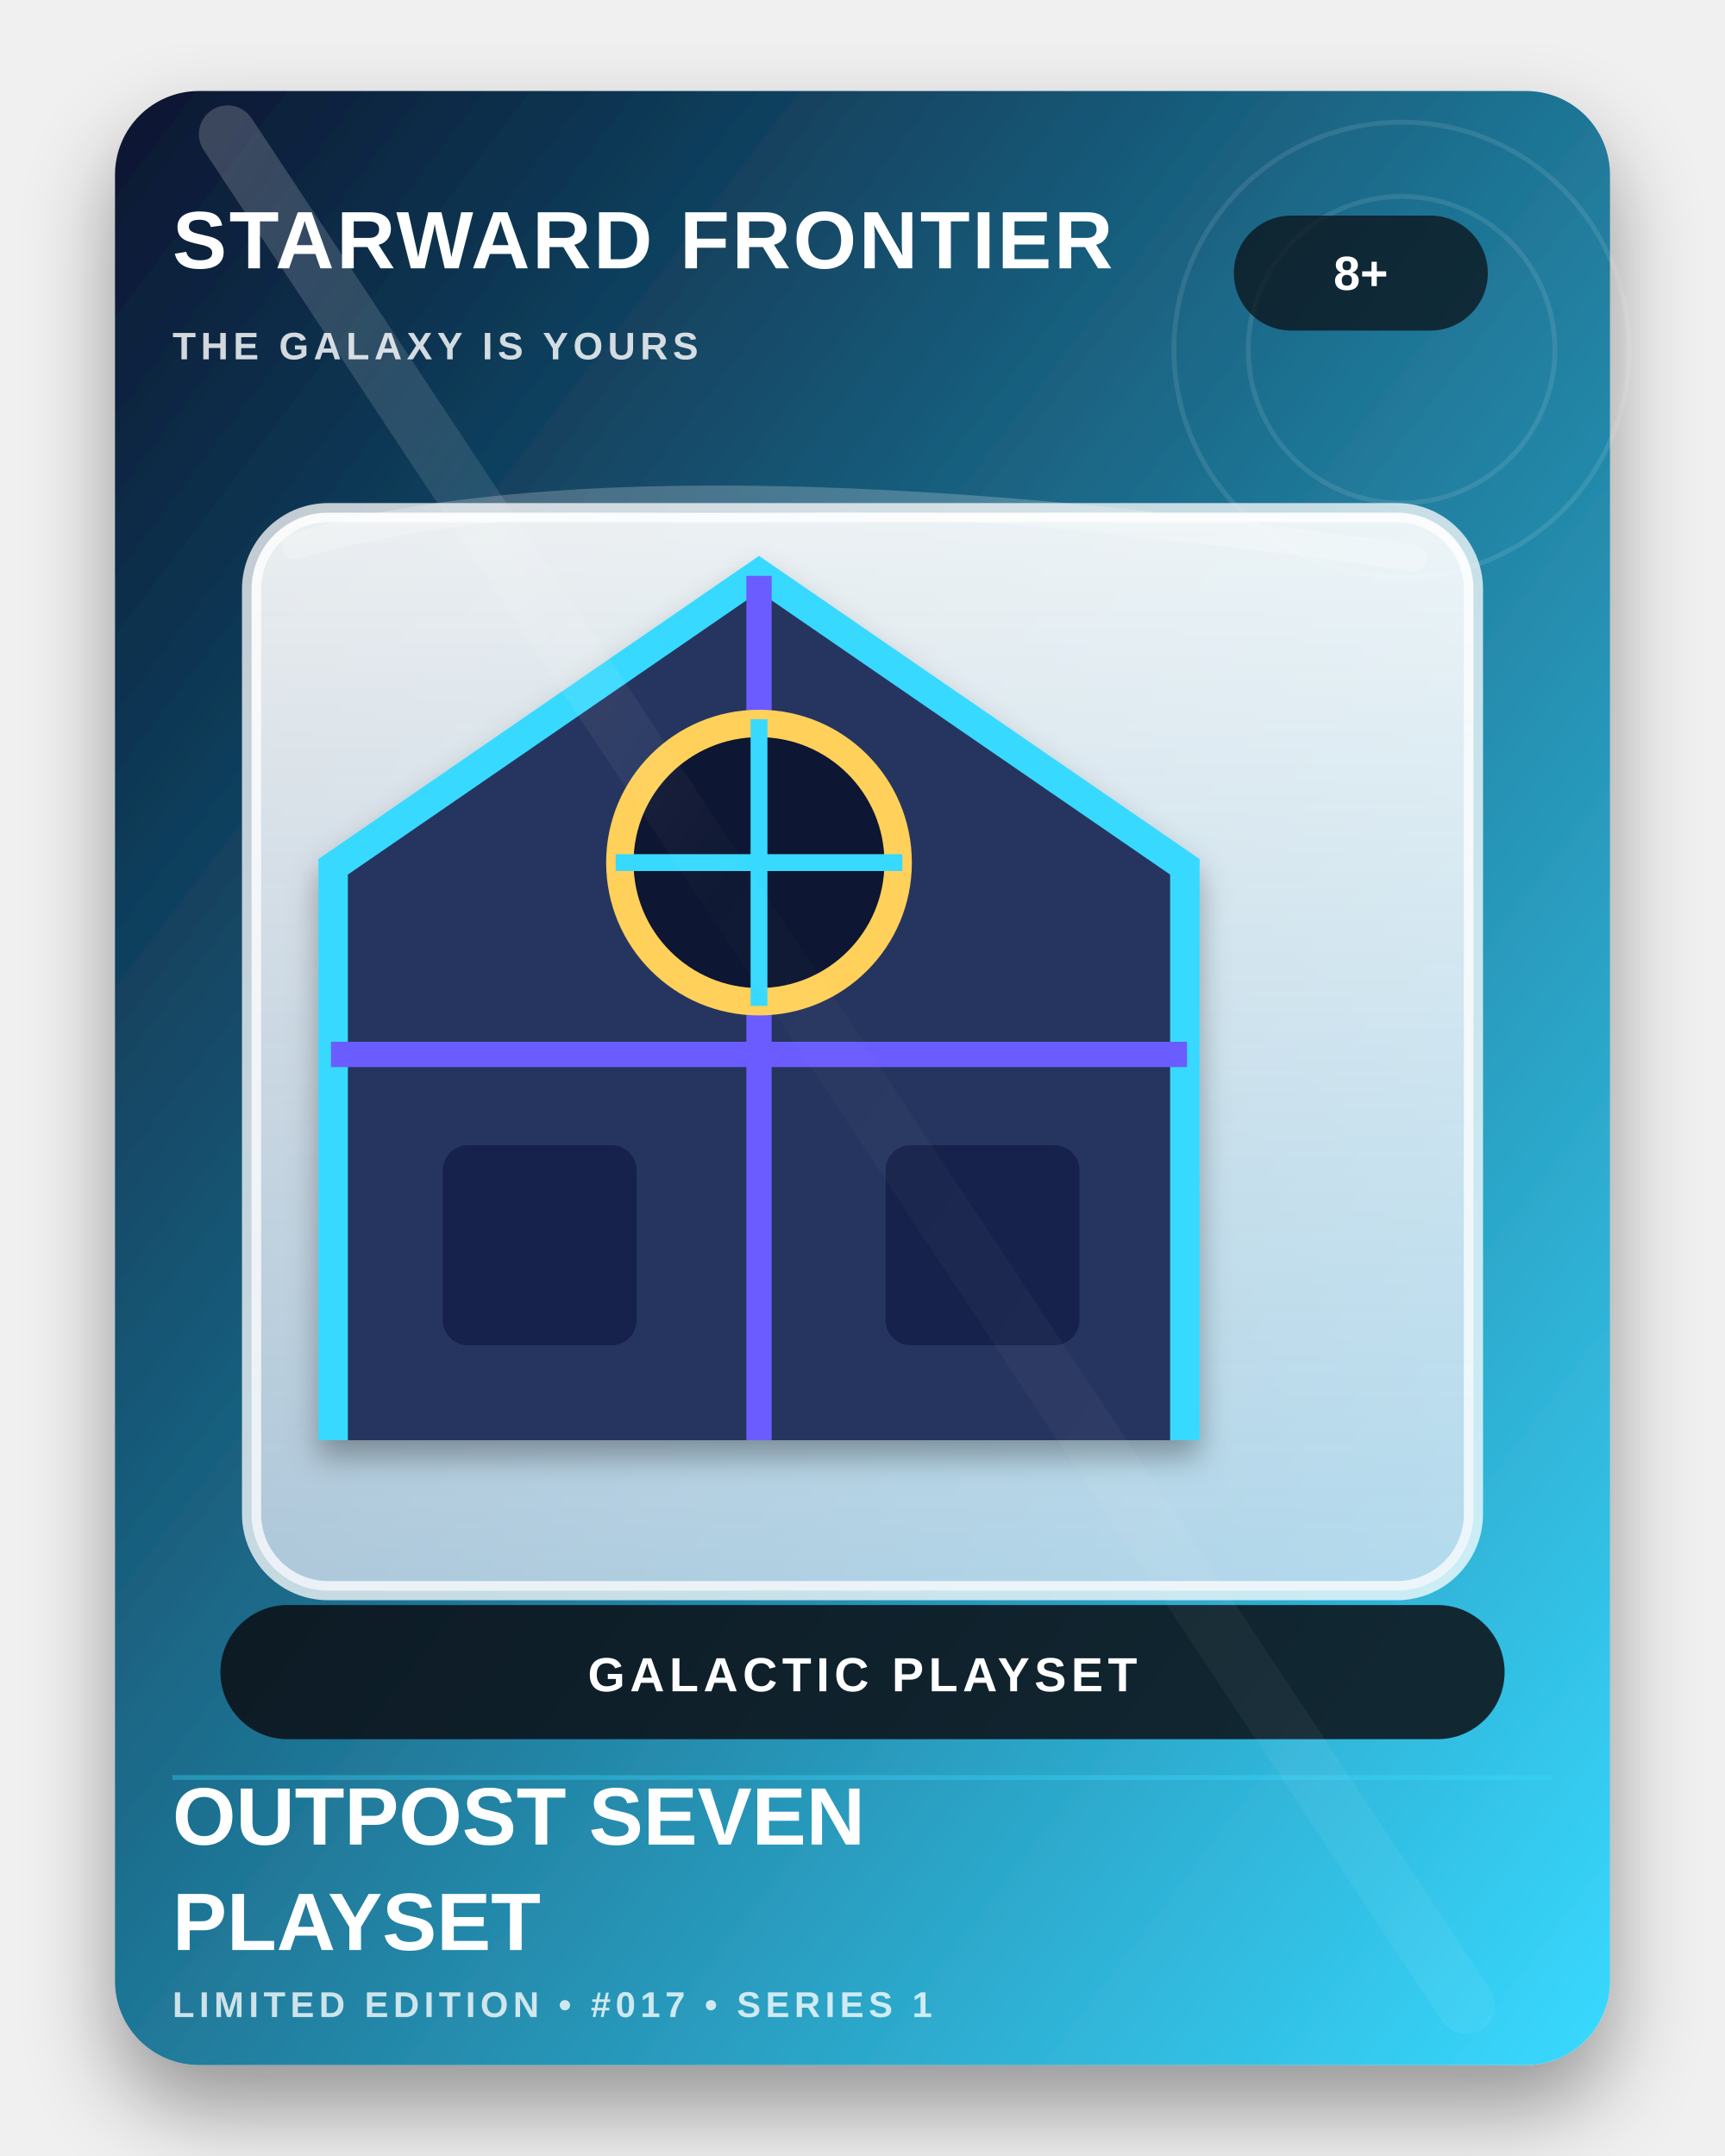
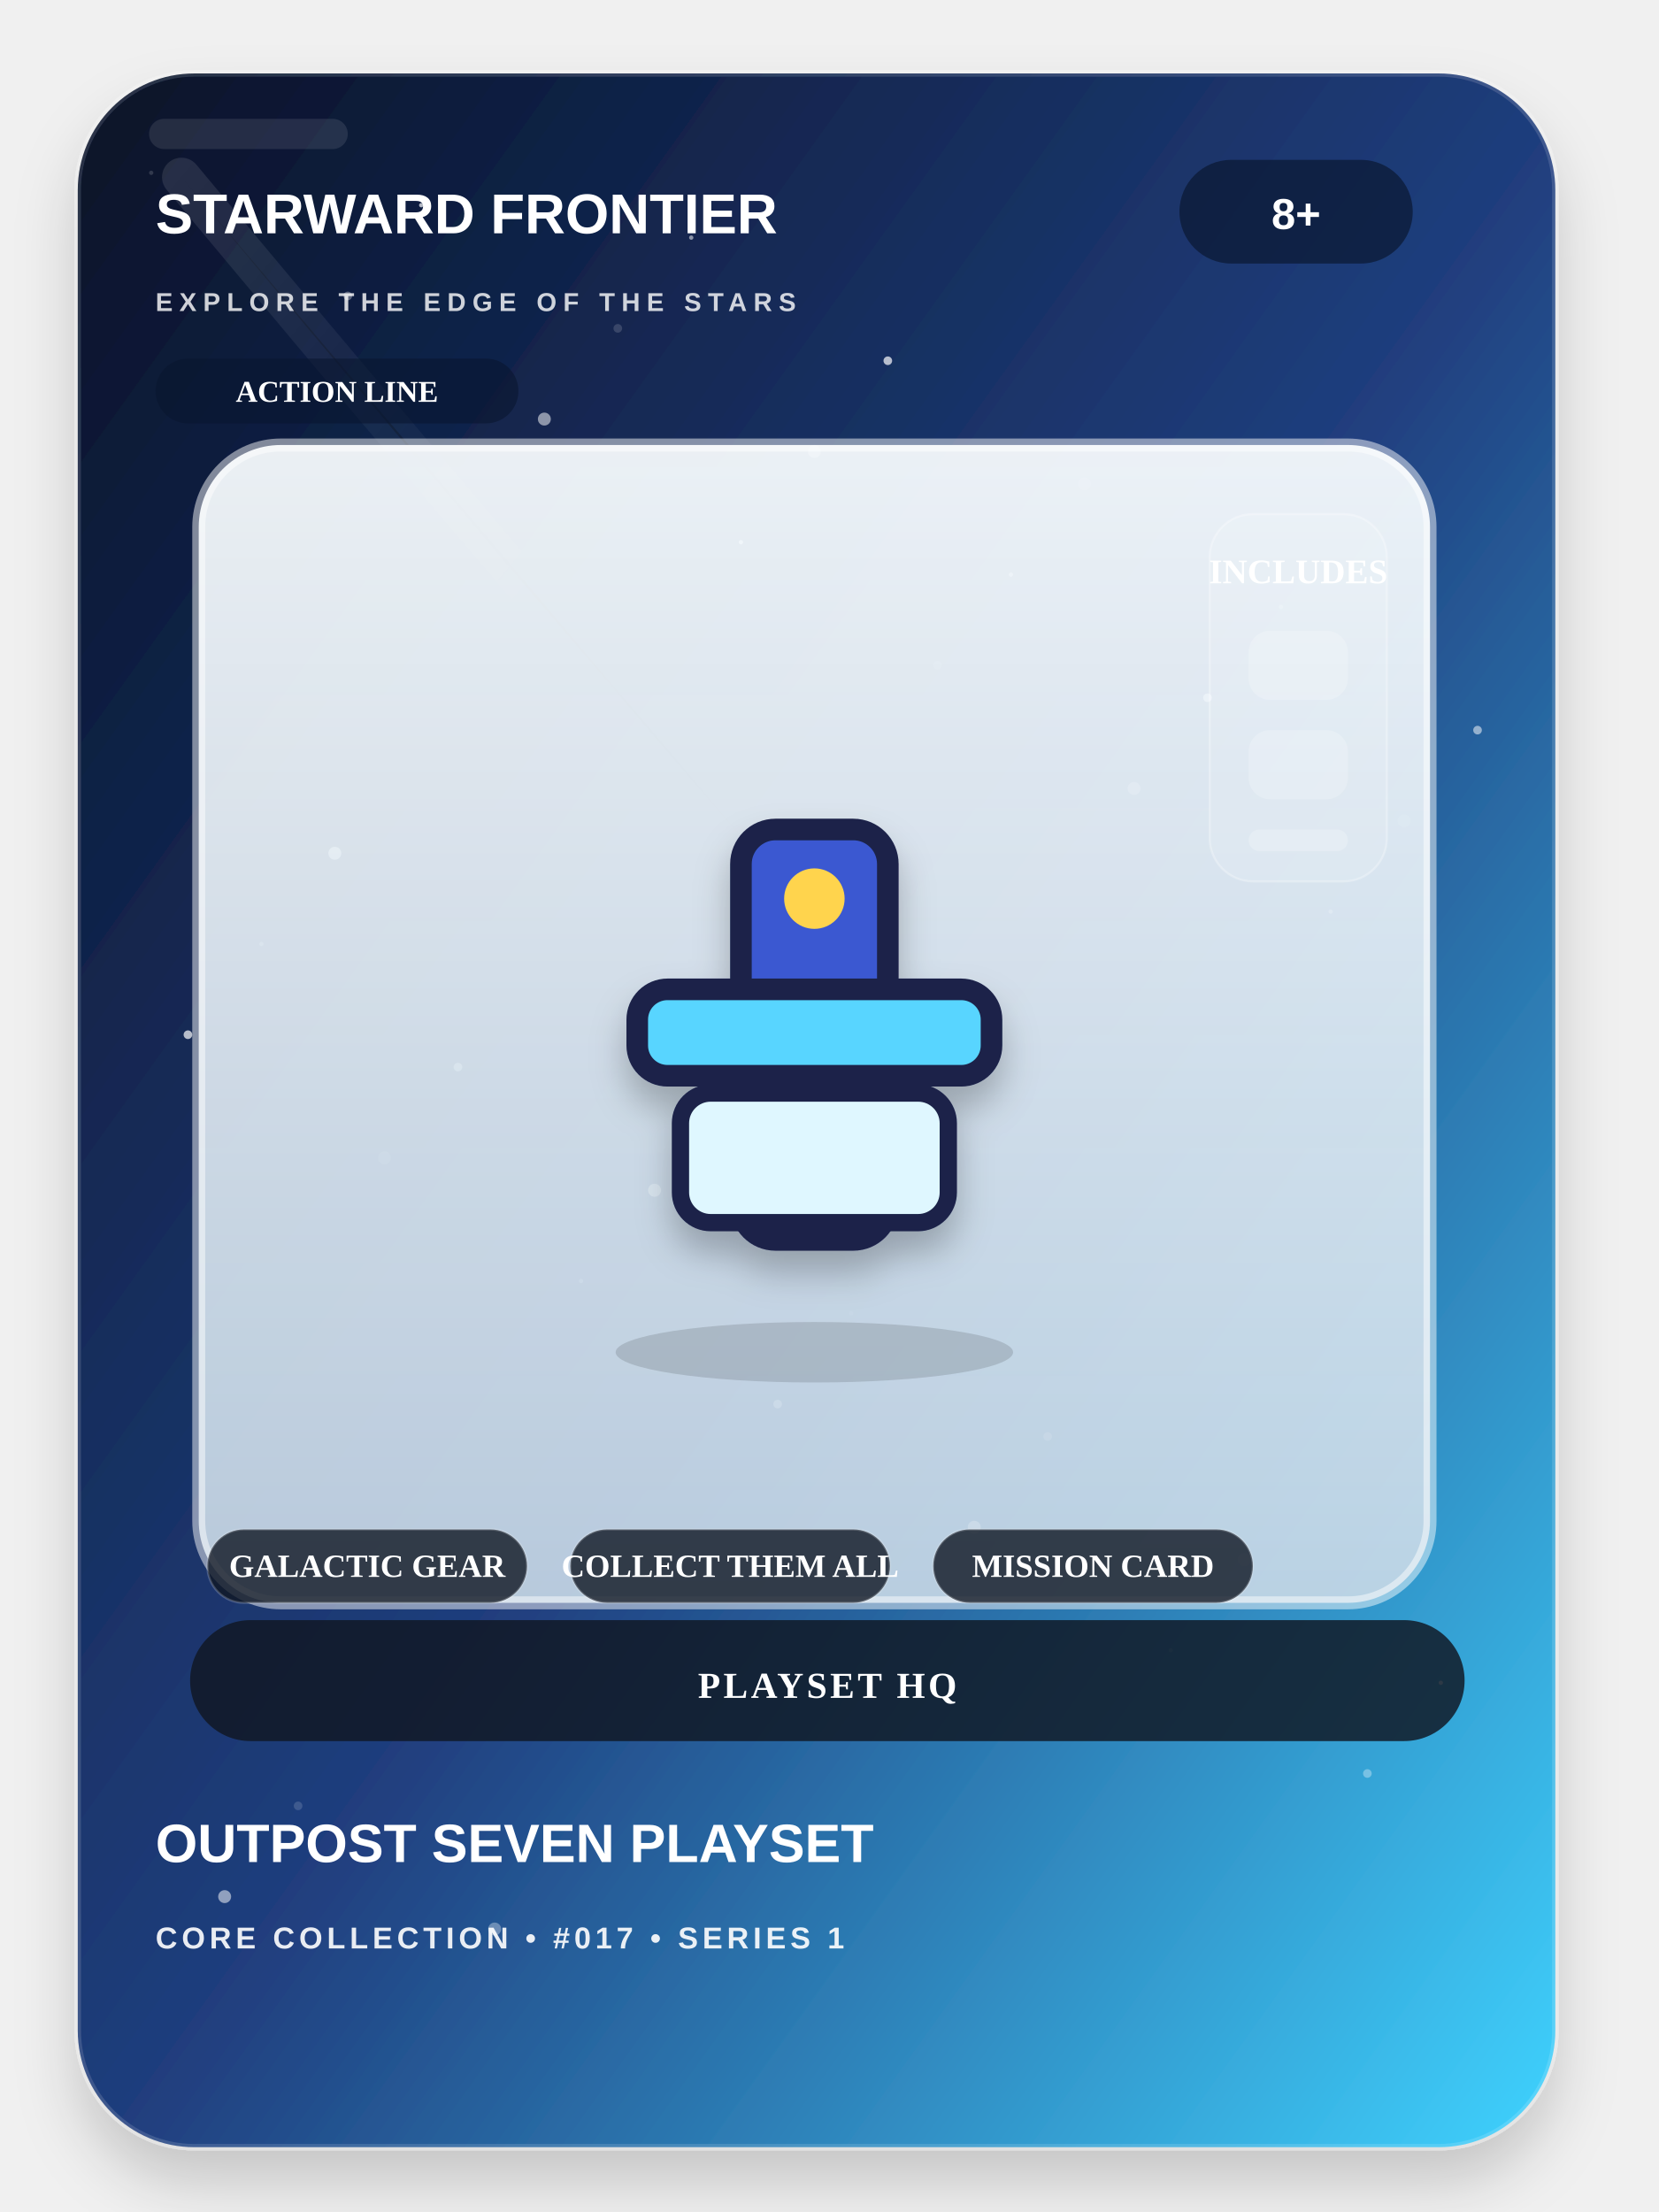
- <svg xmlns="http://www.w3.org/2000/svg" width="720" height="900" viewBox="0 0 720 900">
+ <svg xmlns="http://www.w3.org/2000/svg" width="768" height="1024" viewBox="0 0 768 1024">
  <defs>
-     <linearGradient id="packbg" x1="0" y1="0" x2="1" y2="1">
-       <stop stop-color="#061530" />
-       <stop offset="1" stop-color="#39D9FF" />
+     <linearGradient id="cardBg" x1="0" y1="0" x2="1" y2="1">
+       <stop offset="0%" stop-color="#071126" />
+       <stop offset="52%" stop-color="#203f7f" />
+       <stop offset="100%" stop-color="#3fd3ff" />
+     </linearGradient>
+     <linearGradient id="windowBg" x1="0" y1="0" x2="0" y2="1">
+       <stop offset="0%" stop-color="#f9fdff" stop-opacity=".94" />
+       <stop offset="100%" stop-color="#c8d9e7" stop-opacity=".90" />
    </linearGradient>
    <linearGradient id="shine" x1="0" y1="0" x2="1" y2="1">
-       <stop stop-color="#fff" stop-opacity=".75" />
-       <stop offset=".4" stop-color="#fff" stop-opacity=".05" />
-       <stop offset="1" stop-color="#fff" stop-opacity=".22" />
+       <stop offset="0%" stop-color="#fff" stop-opacity=".36" />
+       <stop offset="60%" stop-color="#fff" stop-opacity="0" />
    </linearGradient>
-     <linearGradient id="plastic" x1="0" y1="0" x2="0" y2="1">
-       <stop stop-color="#fff" stop-opacity=".92" />
-       <stop offset="1" stop-color="#dbe5f3" stop-opacity=".76" />
-     </linearGradient>
-     <filter id="shadow" x="-30%" y="-30%" width="160%" height="170%">
-       <feDropShadow dx="0" dy="18" stdDeviation="18" flood-color="#000" flood-opacity=".38" />
+     <filter id="softShadow" x="-40%" y="-40%" width="180%" height="220%">
+       <feDropShadow dx="0" dy="10" stdDeviation="8" flood-color="#000" flood-opacity=".25" />
    </filter>
-     <filter id="smallshadow">
-       <feDropShadow dx="0" dy="8" stdDeviation="7" flood-color="#000" flood-opacity=".32" />
+     <filter id="packageShadow" x="-10%" y="-10%" width="130%" height="130%">
+       <feDropShadow dx="0" dy="16" stdDeviation="14" flood-color="#000" flood-opacity=".18" />
    </filter>
-     <filter id="glow">
-       <feGaussianBlur stdDeviation="8" result="b" />
-       <feMerge>
-         <feMergeNode in="b" />
-         <feMergeNode in="SourceGraphic" />
-       </feMerge>
-     </filter>
-     <pattern id="grid" width="28" height="28" patternUnits="userSpaceOnUse">
-       <path d="M28 0H0V28" fill="none" stroke="#fff" stroke-opacity=".08" stroke-width="1" />
-     </pattern>
  </defs>
-   <rect width="720" height="900" fill="#0f1015" opacity="0" />
-   <g filter="url(#shadow)">
-     <rect x="48" y="38" width="624" height="824" rx="35" fill="url(#packbg)" />
-     <rect x="105" y="214" width="510" height="450" rx="32" fill="url(#plastic)" stroke="#fff" stroke-opacity=".75" stroke-width="8" />
+   <rect width="768" height="1024" fill="none" />
+   <g filter="url(#packageShadow)">
+     <rect x="36" y="34" width="684" height="960" rx="54" fill="url(#cardBg)" stroke="#ffffff" stroke-opacity=".14" stroke-width="3" />
  </g>
-   <circle cx="585" cy="146" r="95" fill="none" stroke="#fff" stroke-opacity=".1" stroke-width="2" />
-   <circle cx="585" cy="146" r="64" fill="none" stroke="#fff" stroke-opacity=".1" stroke-width="2" />
-   <path d="M72 742h576" stroke="#39d9ff" stroke-opacity=".35" stroke-width="2" />
-   <g font-family="Arial, Helvetica, sans-serif">
-     <text x="72" y="112" fill="#fff" font-size="34" font-weight="900" letter-spacing="1">STARWARD FRONTIER</text>
-     <text x="72" y="150" fill="#fff" opacity=".82" font-size="16" font-weight="700" letter-spacing="2">THE GALAXY IS YOURS</text>
-     <rect x="515" y="90" width="106" height="48" rx="24" fill="#0b0d12" fill-opacity=".72" />
-     <text x="568" y="121" text-anchor="middle" fill="#fff" font-size="20" font-weight="900">8+</text>
+   <circle cx="70" cy="80" r="1" fill="#fff" opacity="0.15" />
+   <circle cx="161" cy="137" r="2" fill="#fff" opacity="0.33" />
+   <circle cx="252" cy="194" r="3" fill="#fff" opacity="0.51" />
+   <circle cx="343" cy="251" r="1" fill="#fff" opacity="0.69" />
+   <circle cx="434" cy="308" r="2" fill="#fff" opacity="0.15" />
+   <circle cx="525" cy="365" r="3" fill="#fff" opacity="0.33" />
+   <circle cx="616" cy="422" r="1" fill="#fff" opacity="0.51" />
+   <circle cx="87" cy="479" r="2" fill="#fff" opacity="0.69" />
+   <circle cx="178" cy="536" r="3" fill="#fff" opacity="0.15" />
+   <circle cx="269" cy="593" r="1" fill="#fff" opacity="0.33" />
+   <circle cx="360" cy="650" r="2" fill="#fff" opacity="0.51" />
+   <circle cx="451" cy="707" r="3" fill="#fff" opacity="0.69" />
+   <circle cx="542" cy="764" r="1" fill="#fff" opacity="0.15" />
+   <circle cx="633" cy="821" r="2" fill="#fff" opacity="0.33" />
+   <circle cx="104" cy="878" r="3" fill="#fff" opacity="0.51" />
+   <circle cx="195" cy="95" r="1" fill="#fff" opacity="0.69" />
+   <circle cx="286" cy="152" r="2" fill="#fff" opacity="0.15" />
+   <circle cx="377" cy="209" r="3" fill="#fff" opacity="0.33" />
+   <circle cx="468" cy="266" r="1" fill="#fff" opacity="0.51" />
+   <circle cx="559" cy="323" r="2" fill="#fff" opacity="0.69" />
+   <circle cx="650" cy="380" r="3" fill="#fff" opacity="0.15" />
+   <circle cx="121" cy="437" r="1" fill="#fff" opacity="0.33" />
+   <circle cx="212" cy="494" r="2" fill="#fff" opacity="0.51" />
+   <circle cx="303" cy="551" r="3" fill="#fff" opacity="0.69" />
+   <circle cx="394" cy="608" r="1" fill="#fff" opacity="0.15" />
+   <circle cx="485" cy="665" r="2" fill="#fff" opacity="0.33" />
+   <circle cx="576" cy="722" r="3" fill="#fff" opacity="0.51" />
+   <circle cx="667" cy="779" r="1" fill="#fff" opacity="0.69" />
+   <circle cx="138" cy="836" r="2" fill="#fff" opacity="0.15" />
+   <circle cx="229" cy="893" r="3" fill="#fff" opacity="0.33" />
+   <circle cx="320" cy="110" r="1" fill="#fff" opacity="0.51" />
+   <circle cx="411" cy="167" r="2" fill="#fff" opacity="0.69" />
+   <circle cx="502" cy="224" r="3" fill="#fff" opacity="0.15" />
+   <circle cx="593" cy="281" r="1" fill="#fff" opacity="0.33" />
+   <circle cx="684" cy="338" r="2" fill="#fff" opacity="0.51" />
+   <circle cx="155" cy="395" r="3" fill="#fff" opacity="0.69" />
+   <path d="M76,62 L154,62" stroke="#fff" stroke-width="14" opacity=".10" stroke-linecap="round" />
+   <path d="M84,82 C164,178 238,266 354,400" stroke="url(#shine)" stroke-width="18" opacity=".28" stroke-linecap="round" />
+   <text x="72" y="108" font-family="Arial, Helvetica, sans-serif" font-size="26" font-weight="800" fill="#fff">STARWARD FRONTIER</text>
+   <text x="72" y="144" font-family="Arial, Helvetica, sans-serif" font-size="12" font-weight="700" fill="#fff" opacity=".8" letter-spacing="3">EXPLORE THE EDGE OF THE STARS</text>
+   <g transform="translate(546,74)">
+     <rect width="108" height="48" rx="24" fill="#0a1630" fill-opacity=".68" />
+     <text x="54" y="32" text-anchor="middle" font-family="Arial, Helvetica, sans-serif" font-size="20" font-weight="800" fill="#fff">8+</text>
  </g>
-   <g transform="translate(0 82) scale(.88)" transform-origin="360 420">
-     <g filter="url(#smallshadow)">
-       <path d="M158 590V318l202-139 202 139v272" fill="#28365f" stroke="#39D9FF" stroke-width="14" />
-       <path d="M360 180v410M157 407h406" stroke="#6A5BFF" stroke-width="12" />
-       <circle cx="360" cy="316" r="66" fill="#0b1530" stroke="#FFD05A" stroke-width="13" />
-       <path d="M360 248v136M292 316h136" stroke="#39D9FF" stroke-width="8" />
-       <rect x="210" y="450" width="92" height="95" rx="12" fill="#13234c" />
-       <rect x="420" y="450" width="92" height="95" rx="12" fill="#13234c" />
+   <g transform="translate(72,166)">
+     <rect width="168" height="30" rx="15" fill="#0a1630" fill-opacity=".58" />
+     <text x="84" y="20" text-anchor="middle" font-size="14" font-weight="800" fill="#fff">ACTION LINE</text>
+   </g>
+   <rect x="92" y="206" width="570" height="536" rx="38" fill="url(#windowBg)" stroke="#ffffff" stroke-opacity=".48" stroke-width="6" />
+   <g transform="translate(560,238)">
+     <rect width="82" height="170" rx="20" fill="#fff" fill-opacity=".10" stroke="#fff" stroke-opacity=".28" />
+     <text x="41" y="32" text-anchor="middle" font-size="16" font-weight="700" fill="#fff">INCLUDES</text>
+     <rect x="18" y="54" width="46" height="32" rx="10" fill="#fff" fill-opacity=".20" />
+     <rect x="18" y="100" width="46" height="32" rx="10" fill="#fff" fill-opacity=".20" />
+     <rect x="18" y="146" width="46" height="10" rx="5" fill="#fff" fill-opacity=".20" />
+   </g>
+   <g transform="translate(377 470) scale(1.0)">
+     <ellipse cx="0" cy="156" rx="92" ry="14" fill="#000" opacity=".13" />
+     <g filter="url(#softShadow)">
+       <rect x="-34" y="-86" width="68" height="190" rx="16" fill="#3b59d1" stroke="#1b2448" stroke-width="10" />
+       <rect x="-82" y="-12" width="164" height="40" rx="14" fill="#59d5ff" stroke="#1b2448" stroke-width="10" />
+       <rect x="-62" y="36" width="124" height="60" rx="14" fill="#dff7ff" stroke="#1b2448" stroke-width="8" />
+       <circle cx="0" cy="-54" r="14" fill="#ffd44d" />
    </g>
  </g>
-   <path d="M123 228Q268 186 590 233" fill="none" stroke="#fff" stroke-opacity=".22" stroke-width="11" stroke-linecap="round" />
-   <rect x="92" y="670" width="536" height="56" rx="28" fill="#0b0d12" fill-opacity=".84" />
-   <text x="360" y="706" text-anchor="middle" fill="#fff" font-family="Arial" font-size="20" font-weight="900" letter-spacing="2">GALACTIC PLAYSET</text>
-   <g font-family="Arial, Helvetica, sans-serif">
-     <text x="72" y="770" fill="#fff" font-size="34" font-weight="900">
-       <tspan x="72" dy="0">OUTPOST SEVEN</tspan>
-       <tspan x="72" dy="44">PLAYSET</tspan>
-     </text>
-     <text x="72" y="842" fill="#fff" opacity=".78" font-size="15" font-weight="800" letter-spacing="2">LIMITED EDITION • #017 • SERIES 1</text>
+   <rect x="88" y="750" width="590" height="56" rx="28" fill="#101724" fill-opacity=".83" />
+   <text x="383" y="786" text-anchor="middle" font-size="17" font-weight="800" fill="#fff" letter-spacing="1.4">PLAYSET HQ</text>
+   <g transform="translate(96,708)">
+     <rect x="0" y="0" width="148" height="34" rx="17" fill="#101724" fill-opacity=".80" stroke="#ffffff" stroke-opacity=".20" />
+     <text x="74" y="22" text-anchor="middle" font-size="15" font-weight="700" fill="#fff">GALACTIC GEAR</text>
  </g>
-   <path d="M95 56L612 837" stroke="url(#shine)" stroke-width="24" stroke-linecap="round" opacity=".25" />
+   <g transform="translate(264,708)">
+     <rect x="0" y="0" width="148" height="34" rx="17" fill="#101724" fill-opacity=".80" stroke="#ffffff" stroke-opacity=".20" />
+     <text x="74" y="22" text-anchor="middle" font-size="15" font-weight="700" fill="#fff">COLLECT THEM ALL</text>
+   </g>
+   <g transform="translate(432,708)">
+     <rect x="0" y="0" width="148" height="34" rx="17" fill="#101724" fill-opacity=".80" stroke="#ffffff" stroke-opacity=".20" />
+     <text x="74" y="22" text-anchor="middle" font-size="15" font-weight="700" fill="#fff">MISSION CARD</text>
+   </g>
+   <text x="72" y="862" font-family="Arial, Helvetica, sans-serif" font-size="25" font-weight="900" fill="#fff">OUTPOST SEVEN PLAYSET</text>
+   <text x="72" y="902" font-family="Arial, Helvetica, sans-serif" font-size="14" font-weight="700" fill="#fff" opacity=".9" letter-spacing="2">CORE COLLECTION • #017 • SERIES 1</text>
</svg>
